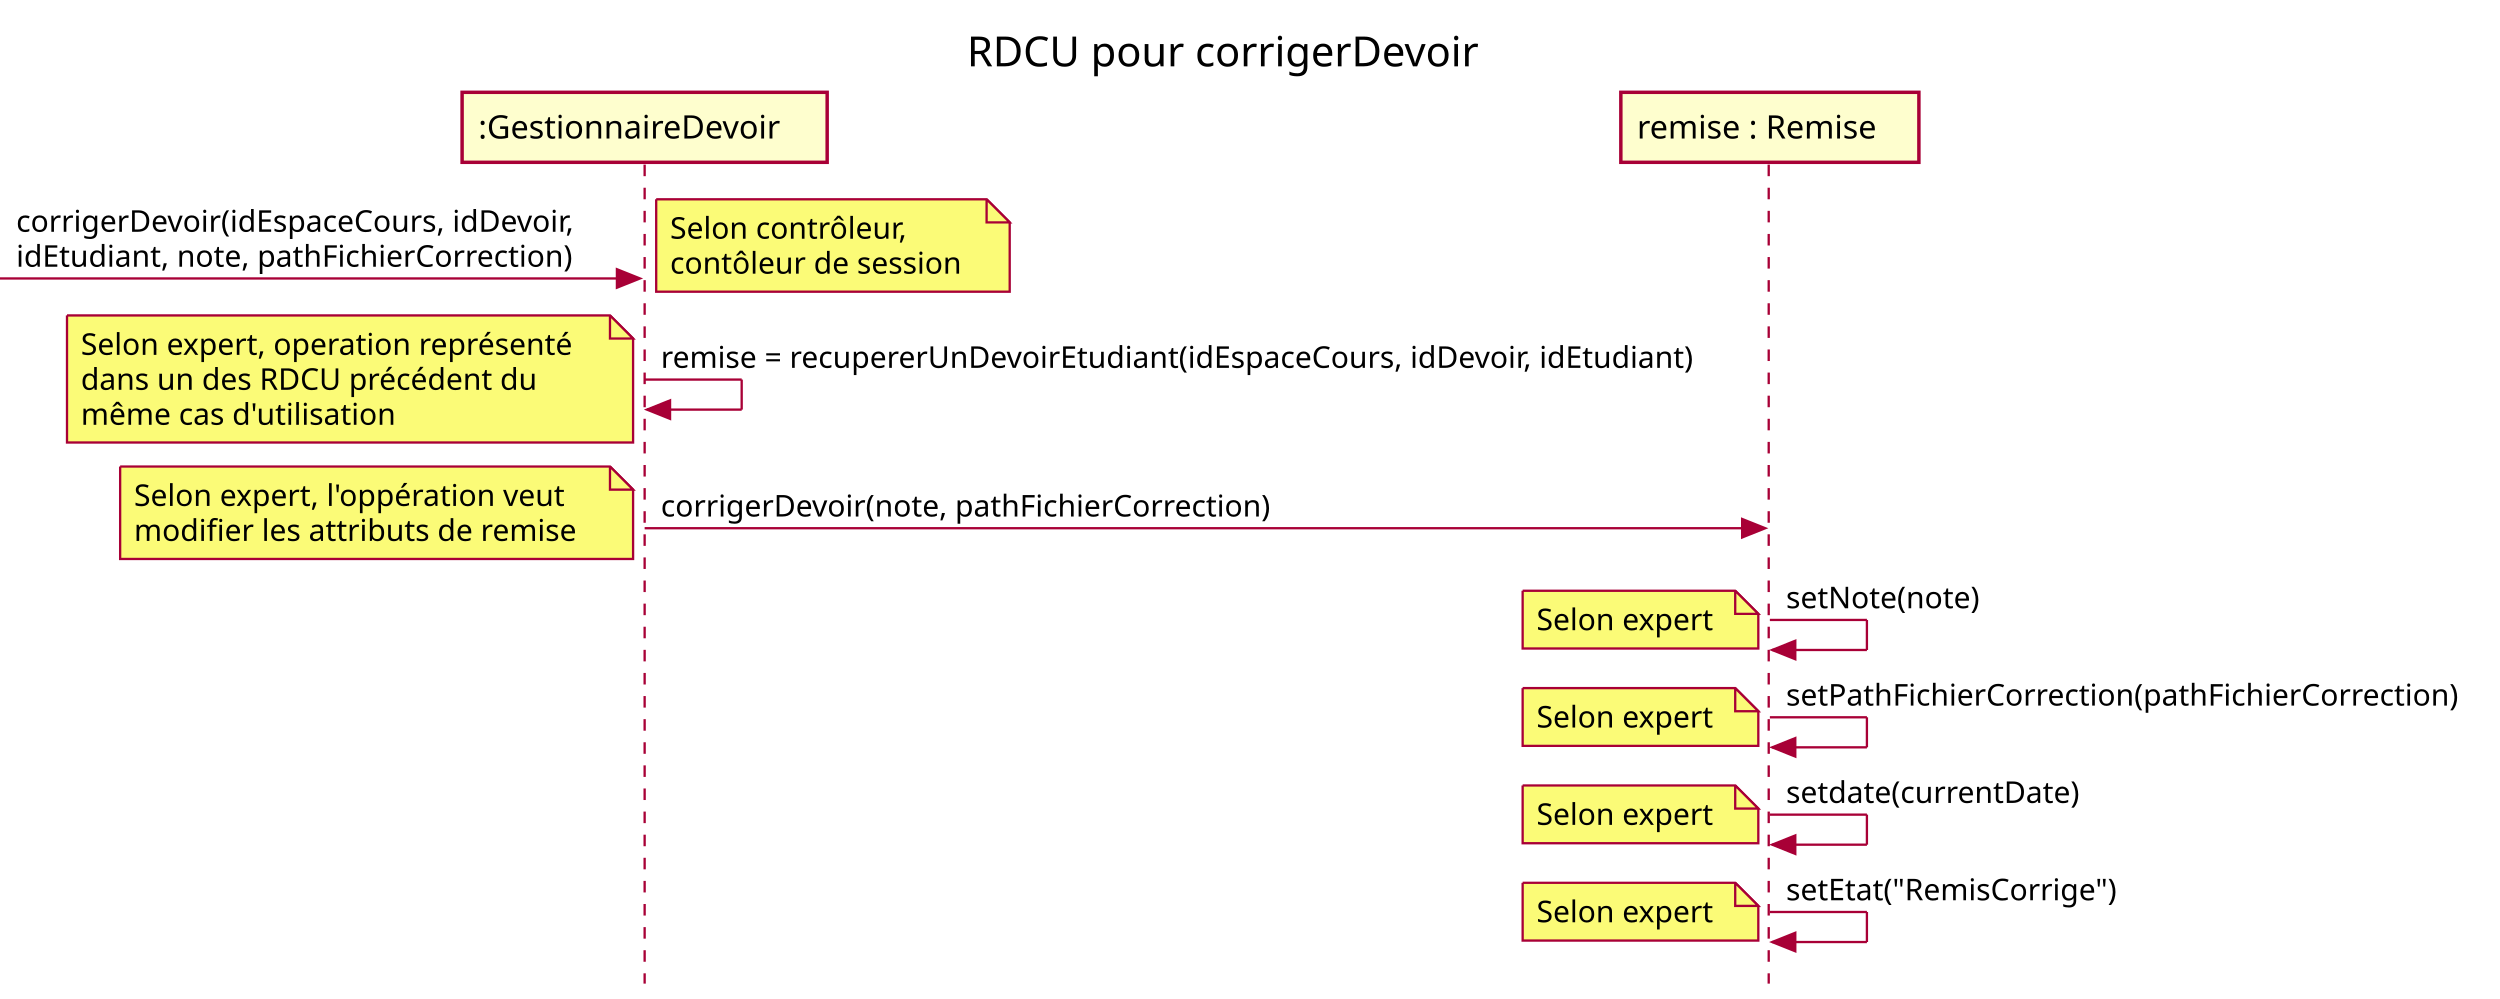
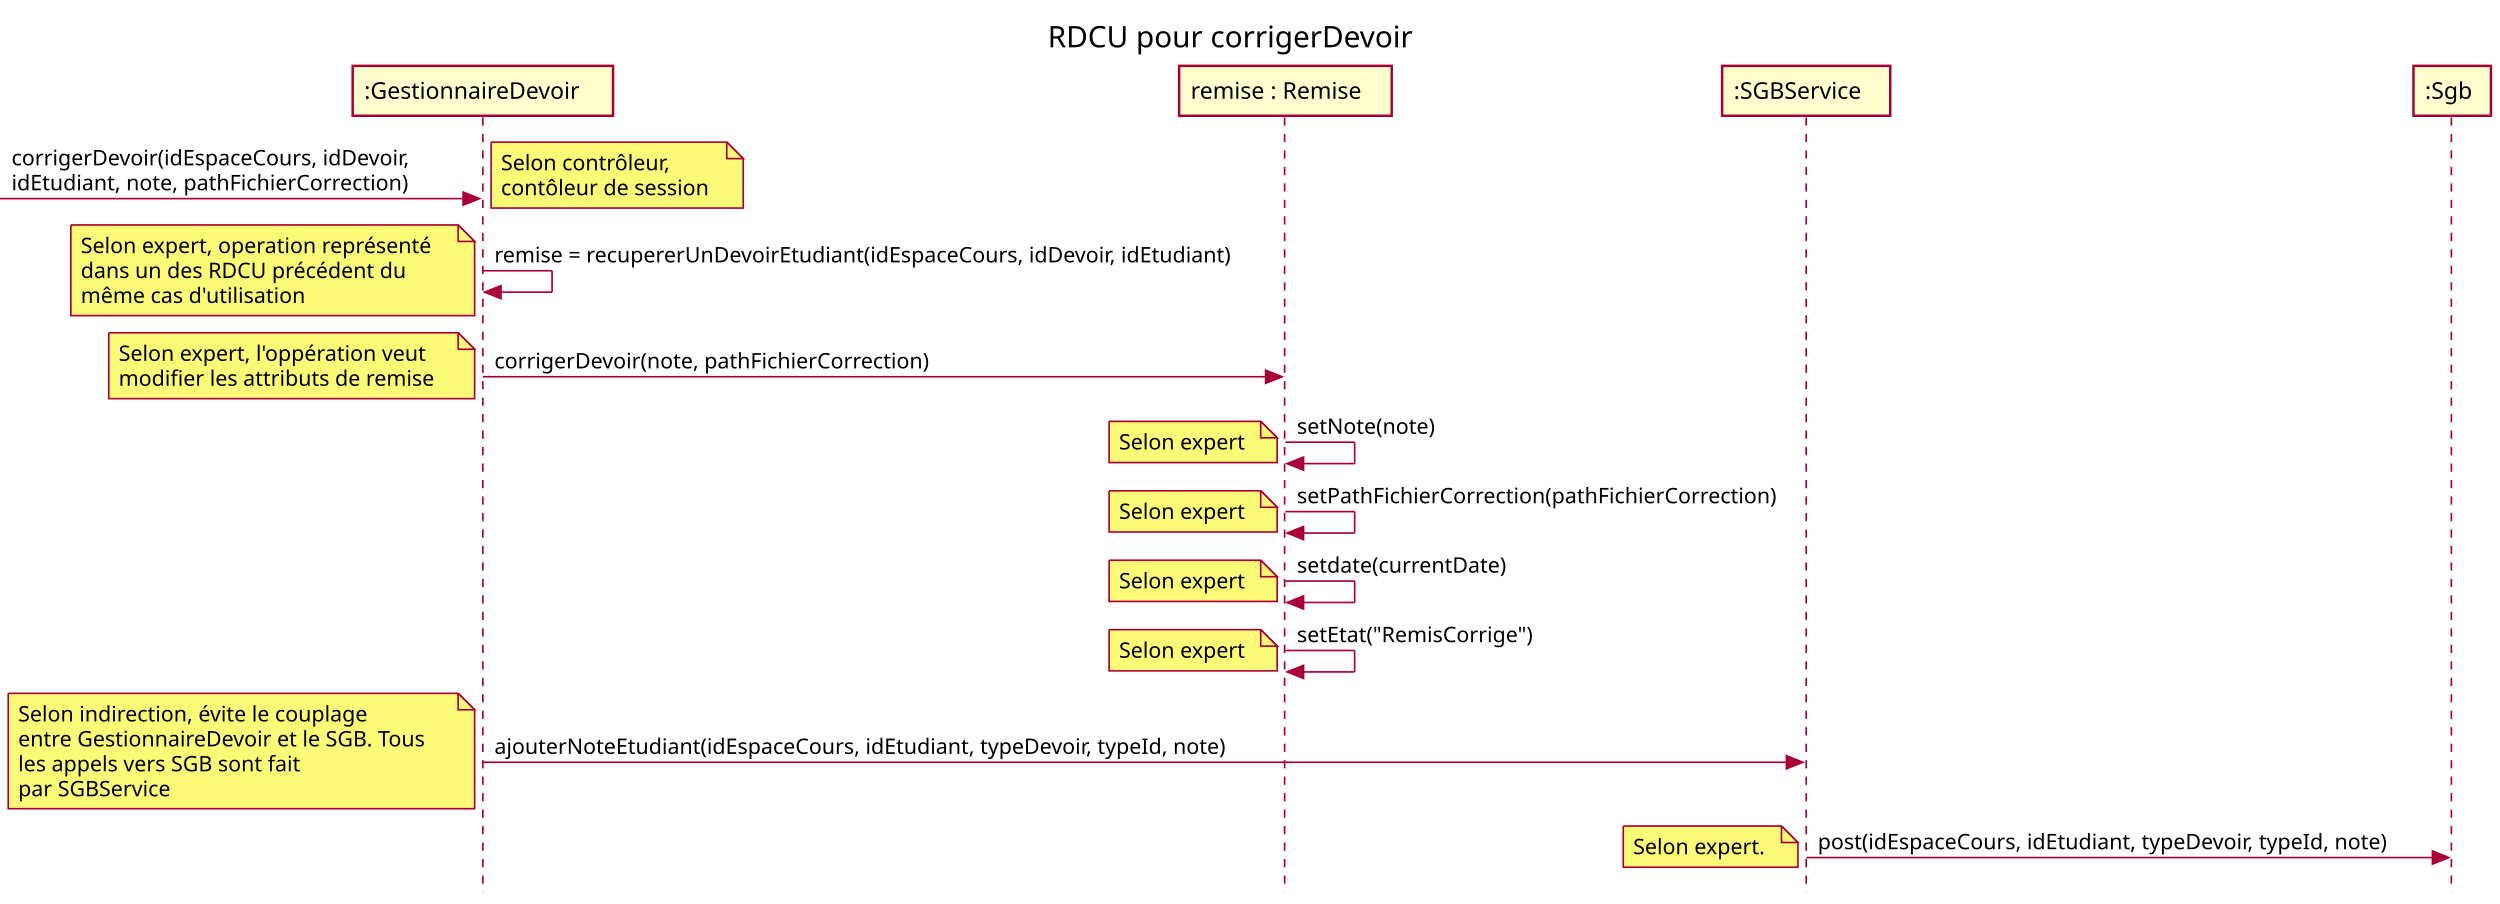
- <svg xmlns="http://www.w3.org/2000/svg" contentScriptType="application/ecmascript" contentStyleType="text/css" height="432px" preserveAspectRatio="none" style="width:1082px;height:432px;background:#FFFFFF;" version="1.1" viewBox="0 0 1082 432" width="1082px" zoomAndPan="magnify">
+ <svg xmlns="http://www.w3.org/2000/svg" contentScriptType="application/ecmascript" contentStyleType="text/css" height="548px" preserveAspectRatio="none" style="width:1517px;height:548px;background:#FFFFFF;" version="1.1" viewBox="0 0 1517 548" width="1517px" zoomAndPan="magnify">
  <defs />
  <g>
-     <text fill="#000000" font-family="Verdana" font-size="18" lengthAdjust="spacing" textLength="245" x="418.5" y="28.708">RDCU pour corrigerDevoir</text>
-     <line style="stroke:#A80036;stroke-width:1.0;stroke-dasharray:5.0,5.0;" x1="279" x2="279" y1="71.25" y2="425.711" />
-     <line style="stroke:#A80036;stroke-width:1.0;stroke-dasharray:5.0,5.0;" x1="765.5" x2="765.5" y1="71.25" y2="425.711" />
-     <rect fill="#FEFECE" height="30.297" style="stroke:#A80036;stroke-width:1.5;" width="158" x="200" y="39.953" />
-     <text fill="#000000" font-family="Verdana" font-size="14" lengthAdjust="spacing" textLength="144" x="207" y="59.948">:GestionnaireDevoir</text>
-     <rect fill="#FEFECE" height="30.297" style="stroke:#A80036;stroke-width:1.5;" width="129" x="701.5" y="39.953" />
-     <text fill="#000000" font-family="Verdana" font-size="14" lengthAdjust="spacing" textLength="115" x="708.5" y="59.948">remise : Remise</text>
-     <polygon fill="#A80036" points="267,116.516,277,120.516,267,124.516" style="stroke:#A80036;stroke-width:1.0;" />
-     <line style="stroke:#A80036;stroke-width:1.0;" x1="0" x2="273" y1="120.516" y2="120.516" />
+     <text fill="#000000" font-family="Verdana" font-size="18" lengthAdjust="spacing" textLength="245" x="635.75" y="28.708">RDCU pour corrigerDevoir</text>
+     <line style="stroke:#A80036;stroke-width:1.0;stroke-dasharray:5.0,5.0;" x1="293" x2="293" y1="71.25" y2="541.375" />
+     <line style="stroke:#A80036;stroke-width:1.0;stroke-dasharray:5.0,5.0;" x1="779.5" x2="779.5" y1="71.25" y2="541.375" />
+     <line style="stroke:#A80036;stroke-width:1.0;stroke-dasharray:5.0,5.0;" x1="1096" x2="1096" y1="71.25" y2="541.375" />
+     <line style="stroke:#A80036;stroke-width:1.0;stroke-dasharray:5.0,5.0;" x1="1487.5" x2="1487.5" y1="71.25" y2="541.375" />
+     <rect fill="#FEFECE" height="30.297" style="stroke:#A80036;stroke-width:1.5;" width="158" x="214" y="39.953" />
+     <text fill="#000000" font-family="Verdana" font-size="14" lengthAdjust="spacing" textLength="144" x="221" y="59.948">:GestionnaireDevoir</text>
+     <rect fill="#FEFECE" height="30.297" style="stroke:#A80036;stroke-width:1.5;" width="129" x="715.5" y="39.953" />
+     <text fill="#000000" font-family="Verdana" font-size="14" lengthAdjust="spacing" textLength="115" x="722.5" y="59.948">remise : Remise</text>
+     <rect fill="#FEFECE" height="30.297" style="stroke:#A80036;stroke-width:1.5;" width="102" x="1045" y="39.953" />
+     <text fill="#000000" font-family="Verdana" font-size="14" lengthAdjust="spacing" textLength="88" x="1052" y="59.948">:SGBService</text>
+     <rect fill="#FEFECE" height="30.297" style="stroke:#A80036;stroke-width:1.5;" width="47" x="1464.5" y="39.953" />
+     <text fill="#000000" font-family="Verdana" font-size="14" lengthAdjust="spacing" textLength="33" x="1471.5" y="59.948">:Sgb</text>
+     <polygon fill="#A80036" points="281,116.516,291,120.516,281,124.516" style="stroke:#A80036;stroke-width:1.0;" />
+     <line style="stroke:#A80036;stroke-width:1.0;" x1="0" x2="287" y1="120.516" y2="120.516" />
    <text fill="#000000" font-family="Verdana" font-size="13" lengthAdjust="spacing" textLength="255" x="7" y="100.317">corrigerDevoir(idEspaceCours, idDevoir,</text>
    <text fill="#000000" font-family="Verdana" font-size="13" lengthAdjust="spacing" textLength="250" x="7" y="115.45">idEtudiant, note, pathFichierCorrection)</text>
-     <path d="M284,86.25 L284,126.25 L437,126.25 L437,96.25 L427,86.25 L284,86.25 " fill="#FBFB77" style="stroke:#A80036;stroke-width:1.0;" />
-     <path d="M427,86.25 L427,96.25 L437,96.25 L427,86.25 " fill="#FBFB77" style="stroke:#A80036;stroke-width:1.0;" />
-     <text fill="#000000" font-family="Verdana" font-size="13" lengthAdjust="spacing" textLength="108" x="290" y="103.317">Selon contrôleur,</text>
-     <text fill="#000000" font-family="Verdana" font-size="13" lengthAdjust="spacing" textLength="132" x="290" y="118.45">contôleur de session</text>
-     <line style="stroke:#A80036;stroke-width:1.0;" x1="279" x2="321" y1="164.281" y2="164.281" />
-     <line style="stroke:#A80036;stroke-width:1.0;" x1="321" x2="321" y1="164.281" y2="177.281" />
-     <line style="stroke:#A80036;stroke-width:1.0;" x1="280" x2="321" y1="177.281" y2="177.281" />
-     <polygon fill="#A80036" points="290,173.281,280,177.281,290,181.281" style="stroke:#A80036;stroke-width:1.0;" />
-     <text fill="#000000" font-family="Verdana" font-size="13" lengthAdjust="spacing" textLength="473" x="286" y="159.215">remise = recupererUnDevoirEtudiant(idEspaceCours, idDevoir, idEtudiant)</text>
-     <path d="M29,136.516 L29,191.516 L274,191.516 L274,146.516 L264,136.516 L29,136.516 " fill="#FBFB77" style="stroke:#A80036;stroke-width:1.0;" />
-     <path d="M264,136.516 L264,146.516 L274,146.516 L264,136.516 " fill="#FBFB77" style="stroke:#A80036;stroke-width:1.0;" />
-     <text fill="#000000" font-family="Verdana" font-size="13" lengthAdjust="spacing" textLength="224" x="35" y="153.583">Selon expert, operation représenté</text>
-     <text fill="#000000" font-family="Verdana" font-size="13" lengthAdjust="spacing" textLength="208" x="35" y="168.715">dans un des RDCU précédent du</text>
-     <text fill="#000000" font-family="Verdana" font-size="13" lengthAdjust="spacing" textLength="144" x="35" y="183.848">même cas d'utilisation</text>
-     <polygon fill="#A80036" points="754,224.613,764,228.613,754,232.613" style="stroke:#A80036;stroke-width:1.0;" />
-     <line style="stroke:#A80036;stroke-width:1.0;" x1="279" x2="760" y1="228.613" y2="228.613" />
-     <text fill="#000000" font-family="Verdana" font-size="13" lengthAdjust="spacing" textLength="274" x="286" y="223.547">corrigerDevoir(note, pathFichierCorrection)</text>
-     <path d="M52,201.914 L52,241.914 L274,241.914 L274,211.914 L264,201.914 L52,201.914 " fill="#FBFB77" style="stroke:#A80036;stroke-width:1.0;" />
-     <path d="M264,201.914 L264,211.914 L274,211.914 L264,201.914 " fill="#FBFB77" style="stroke:#A80036;stroke-width:1.0;" />
-     <text fill="#000000" font-family="Verdana" font-size="13" lengthAdjust="spacing" textLength="197" x="58" y="218.981">Selon expert, l'oppération veut</text>
-     <text fill="#000000" font-family="Verdana" font-size="13" lengthAdjust="spacing" textLength="201" x="58" y="234.114">modifier les attributs de remise</text>
-     <line style="stroke:#A80036;stroke-width:1.0;" x1="766" x2="808" y1="268.312" y2="268.312" />
-     <line style="stroke:#A80036;stroke-width:1.0;" x1="808" x2="808" y1="268.312" y2="281.312" />
-     <line style="stroke:#A80036;stroke-width:1.0;" x1="767" x2="808" y1="281.312" y2="281.312" />
-     <polygon fill="#A80036" points="777,277.312,767,281.312,777,285.312" style="stroke:#A80036;stroke-width:1.0;" />
-     <text fill="#000000" font-family="Verdana" font-size="13" lengthAdjust="spacing" textLength="89" x="773" y="263.247">setNote(note)</text>
-     <path d="M659,255.68 L659,280.68 L761,280.68 L761,265.68 L751,255.68 L659,255.68 " fill="#FBFB77" style="stroke:#A80036;stroke-width:1.0;" />
-     <path d="M751,255.68 L751,265.68 L761,265.68 L751,255.68 " fill="#FBFB77" style="stroke:#A80036;stroke-width:1.0;" />
-     <text fill="#000000" font-family="Verdana" font-size="13" lengthAdjust="spacing" textLength="81" x="665" y="272.747">Selon expert</text>
-     <line style="stroke:#A80036;stroke-width:1.0;" x1="766" x2="808" y1="310.445" y2="310.445" />
-     <line style="stroke:#A80036;stroke-width:1.0;" x1="808" x2="808" y1="310.445" y2="323.445" />
-     <line style="stroke:#A80036;stroke-width:1.0;" x1="767" x2="808" y1="323.445" y2="323.445" />
-     <polygon fill="#A80036" points="777,319.445,767,323.445,777,327.445" style="stroke:#A80036;stroke-width:1.0;" />
-     <text fill="#000000" font-family="Verdana" font-size="13" lengthAdjust="spacing" textLength="302" x="773" y="305.379">setPathFichierCorrection(pathFichierCorrection)</text>
-     <path d="M659,297.812 L659,322.812 L761,322.812 L761,307.812 L751,297.812 L659,297.812 " fill="#FBFB77" style="stroke:#A80036;stroke-width:1.0;" />
-     <path d="M751,297.812 L751,307.812 L761,307.812 L751,297.812 " fill="#FBFB77" style="stroke:#A80036;stroke-width:1.0;" />
-     <text fill="#000000" font-family="Verdana" font-size="13" lengthAdjust="spacing" textLength="81" x="665" y="314.879">Selon expert</text>
-     <line style="stroke:#A80036;stroke-width:1.0;" x1="766" x2="808" y1="352.578" y2="352.578" />
-     <line style="stroke:#A80036;stroke-width:1.0;" x1="808" x2="808" y1="352.578" y2="365.578" />
-     <line style="stroke:#A80036;stroke-width:1.0;" x1="767" x2="808" y1="365.578" y2="365.578" />
-     <polygon fill="#A80036" points="777,361.578,767,365.578,777,369.578" style="stroke:#A80036;stroke-width:1.0;" />
-     <text fill="#000000" font-family="Verdana" font-size="13" lengthAdjust="spacing" textLength="136" x="773" y="347.512">setdate(currentDate)</text>
-     <path d="M659,339.945 L659,364.945 L761,364.945 L761,349.945 L751,339.945 L659,339.945 " fill="#FBFB77" style="stroke:#A80036;stroke-width:1.0;" />
-     <path d="M751,339.945 L751,349.945 L761,349.945 L751,339.945 " fill="#FBFB77" style="stroke:#A80036;stroke-width:1.0;" />
-     <text fill="#000000" font-family="Verdana" font-size="13" lengthAdjust="spacing" textLength="81" x="665" y="357.012">Selon expert</text>
-     <line style="stroke:#A80036;stroke-width:1.0;" x1="766" x2="808" y1="394.711" y2="394.711" />
-     <line style="stroke:#A80036;stroke-width:1.0;" x1="808" x2="808" y1="394.711" y2="407.711" />
-     <line style="stroke:#A80036;stroke-width:1.0;" x1="767" x2="808" y1="407.711" y2="407.711" />
-     <polygon fill="#A80036" points="777,403.711,767,407.711,777,411.711" style="stroke:#A80036;stroke-width:1.0;" />
-     <text fill="#000000" font-family="Verdana" font-size="13" lengthAdjust="spacing" textLength="152" x="773" y="389.645">setEtat("RemisCorrige")</text>
-     <path d="M659,382.078 L659,407.078 L761,407.078 L761,392.078 L751,382.078 L659,382.078 " fill="#FBFB77" style="stroke:#A80036;stroke-width:1.0;" />
-     <path d="M751,382.078 L751,392.078 L761,392.078 L751,382.078 " fill="#FBFB77" style="stroke:#A80036;stroke-width:1.0;" />
-     <text fill="#000000" font-family="Verdana" font-size="13" lengthAdjust="spacing" textLength="81" x="665" y="399.145">Selon expert</text>
+     <path d="M298,86.25 L298,126.25 L451,126.25 L451,96.25 L441,86.25 L298,86.25 " fill="#FBFB77" style="stroke:#A80036;stroke-width:1.0;" />
+     <path d="M441,86.25 L441,96.25 L451,96.25 L441,86.25 " fill="#FBFB77" style="stroke:#A80036;stroke-width:1.0;" />
+     <text fill="#000000" font-family="Verdana" font-size="13" lengthAdjust="spacing" textLength="108" x="304" y="103.317">Selon contrôleur,</text>
+     <text fill="#000000" font-family="Verdana" font-size="13" lengthAdjust="spacing" textLength="132" x="304" y="118.45">contôleur de session</text>
+     <line style="stroke:#A80036;stroke-width:1.0;" x1="293" x2="335" y1="164.281" y2="164.281" />
+     <line style="stroke:#A80036;stroke-width:1.0;" x1="335" x2="335" y1="164.281" y2="177.281" />
+     <line style="stroke:#A80036;stroke-width:1.0;" x1="294" x2="335" y1="177.281" y2="177.281" />
+     <polygon fill="#A80036" points="304,173.281,294,177.281,304,181.281" style="stroke:#A80036;stroke-width:1.0;" />
+     <text fill="#000000" font-family="Verdana" font-size="13" lengthAdjust="spacing" textLength="473" x="300" y="159.215">remise = recupererUnDevoirEtudiant(idEspaceCours, idDevoir, idEtudiant)</text>
+     <path d="M43,136.516 L43,191.516 L288,191.516 L288,146.516 L278,136.516 L43,136.516 " fill="#FBFB77" style="stroke:#A80036;stroke-width:1.0;" />
+     <path d="M278,136.516 L278,146.516 L288,146.516 L278,136.516 " fill="#FBFB77" style="stroke:#A80036;stroke-width:1.0;" />
+     <text fill="#000000" font-family="Verdana" font-size="13" lengthAdjust="spacing" textLength="224" x="49" y="153.583">Selon expert, operation représenté</text>
+     <text fill="#000000" font-family="Verdana" font-size="13" lengthAdjust="spacing" textLength="208" x="49" y="168.715">dans un des RDCU précédent du</text>
+     <text fill="#000000" font-family="Verdana" font-size="13" lengthAdjust="spacing" textLength="144" x="49" y="183.848">même cas d'utilisation</text>
+     <polygon fill="#A80036" points="768,224.613,778,228.613,768,232.613" style="stroke:#A80036;stroke-width:1.0;" />
+     <line style="stroke:#A80036;stroke-width:1.0;" x1="293" x2="774" y1="228.613" y2="228.613" />
+     <text fill="#000000" font-family="Verdana" font-size="13" lengthAdjust="spacing" textLength="274" x="300" y="223.547">corrigerDevoir(note, pathFichierCorrection)</text>
+     <path d="M66,201.914 L66,241.914 L288,241.914 L288,211.914 L278,201.914 L66,201.914 " fill="#FBFB77" style="stroke:#A80036;stroke-width:1.0;" />
+     <path d="M278,201.914 L278,211.914 L288,211.914 L278,201.914 " fill="#FBFB77" style="stroke:#A80036;stroke-width:1.0;" />
+     <text fill="#000000" font-family="Verdana" font-size="13" lengthAdjust="spacing" textLength="197" x="72" y="218.981">Selon expert, l'oppération veut</text>
+     <text fill="#000000" font-family="Verdana" font-size="13" lengthAdjust="spacing" textLength="201" x="72" y="234.114">modifier les attributs de remise</text>
+     <line style="stroke:#A80036;stroke-width:1.0;" x1="780" x2="822" y1="268.312" y2="268.312" />
+     <line style="stroke:#A80036;stroke-width:1.0;" x1="822" x2="822" y1="268.312" y2="281.312" />
+     <line style="stroke:#A80036;stroke-width:1.0;" x1="781" x2="822" y1="281.312" y2="281.312" />
+     <polygon fill="#A80036" points="791,277.312,781,281.312,791,285.312" style="stroke:#A80036;stroke-width:1.0;" />
+     <text fill="#000000" font-family="Verdana" font-size="13" lengthAdjust="spacing" textLength="89" x="787" y="263.247">setNote(note)</text>
+     <path d="M673,255.68 L673,280.68 L775,280.68 L775,265.68 L765,255.68 L673,255.68 " fill="#FBFB77" style="stroke:#A80036;stroke-width:1.0;" />
+     <path d="M765,255.68 L765,265.68 L775,265.68 L765,255.68 " fill="#FBFB77" style="stroke:#A80036;stroke-width:1.0;" />
+     <text fill="#000000" font-family="Verdana" font-size="13" lengthAdjust="spacing" textLength="81" x="679" y="272.747">Selon expert</text>
+     <line style="stroke:#A80036;stroke-width:1.0;" x1="780" x2="822" y1="310.445" y2="310.445" />
+     <line style="stroke:#A80036;stroke-width:1.0;" x1="822" x2="822" y1="310.445" y2="323.445" />
+     <line style="stroke:#A80036;stroke-width:1.0;" x1="781" x2="822" y1="323.445" y2="323.445" />
+     <polygon fill="#A80036" points="791,319.445,781,323.445,791,327.445" style="stroke:#A80036;stroke-width:1.0;" />
+     <text fill="#000000" font-family="Verdana" font-size="13" lengthAdjust="spacing" textLength="302" x="787" y="305.379">setPathFichierCorrection(pathFichierCorrection)</text>
+     <path d="M673,297.812 L673,322.812 L775,322.812 L775,307.812 L765,297.812 L673,297.812 " fill="#FBFB77" style="stroke:#A80036;stroke-width:1.0;" />
+     <path d="M765,297.812 L765,307.812 L775,307.812 L765,297.812 " fill="#FBFB77" style="stroke:#A80036;stroke-width:1.0;" />
+     <text fill="#000000" font-family="Verdana" font-size="13" lengthAdjust="spacing" textLength="81" x="679" y="314.879">Selon expert</text>
+     <line style="stroke:#A80036;stroke-width:1.0;" x1="780" x2="822" y1="352.578" y2="352.578" />
+     <line style="stroke:#A80036;stroke-width:1.0;" x1="822" x2="822" y1="352.578" y2="365.578" />
+     <line style="stroke:#A80036;stroke-width:1.0;" x1="781" x2="822" y1="365.578" y2="365.578" />
+     <polygon fill="#A80036" points="791,361.578,781,365.578,791,369.578" style="stroke:#A80036;stroke-width:1.0;" />
+     <text fill="#000000" font-family="Verdana" font-size="13" lengthAdjust="spacing" textLength="136" x="787" y="347.512">setdate(currentDate)</text>
+     <path d="M673,339.945 L673,364.945 L775,364.945 L775,349.945 L765,339.945 L673,339.945 " fill="#FBFB77" style="stroke:#A80036;stroke-width:1.0;" />
+     <path d="M765,339.945 L765,349.945 L775,349.945 L765,339.945 " fill="#FBFB77" style="stroke:#A80036;stroke-width:1.0;" />
+     <text fill="#000000" font-family="Verdana" font-size="13" lengthAdjust="spacing" textLength="81" x="679" y="357.012">Selon expert</text>
+     <line style="stroke:#A80036;stroke-width:1.0;" x1="780" x2="822" y1="394.711" y2="394.711" />
+     <line style="stroke:#A80036;stroke-width:1.0;" x1="822" x2="822" y1="394.711" y2="407.711" />
+     <line style="stroke:#A80036;stroke-width:1.0;" x1="781" x2="822" y1="407.711" y2="407.711" />
+     <polygon fill="#A80036" points="791,403.711,781,407.711,791,411.711" style="stroke:#A80036;stroke-width:1.0;" />
+     <text fill="#000000" font-family="Verdana" font-size="13" lengthAdjust="spacing" textLength="152" x="787" y="389.645">setEtat("RemisCorrige")</text>
+     <path d="M673,382.078 L673,407.078 L775,407.078 L775,392.078 L765,382.078 L673,382.078 " fill="#FBFB77" style="stroke:#A80036;stroke-width:1.0;" />
+     <path d="M765,382.078 L765,392.078 L775,392.078 L765,382.078 " fill="#FBFB77" style="stroke:#A80036;stroke-width:1.0;" />
+     <text fill="#000000" font-family="Verdana" font-size="13" lengthAdjust="spacing" textLength="81" x="679" y="399.145">Selon expert</text>
+     <polygon fill="#A80036" points="1084,458.543,1094,462.543,1084,466.543" style="stroke:#A80036;stroke-width:1.0;" />
+     <line style="stroke:#A80036;stroke-width:1.0;" x1="293" x2="1090" y1="462.543" y2="462.543" />
+     <text fill="#000000" font-family="Verdana" font-size="13" lengthAdjust="spacing" textLength="468" x="300" y="457.477">ajouterNoteEtudiant(idEspaceCours, idEtudiant, typeDevoir, typeId, note)</text>
+     <path d="M5,420.711 L5,490.711 L288,490.711 L288,430.711 L278,420.711 L5,420.711 " fill="#FBFB77" style="stroke:#A80036;stroke-width:1.0;" />
+     <path d="M278,420.711 L278,430.711 L288,430.711 L278,420.711 " fill="#FBFB77" style="stroke:#A80036;stroke-width:1.0;" />
+     <text fill="#000000" font-family="Verdana" font-size="13" lengthAdjust="spacing" textLength="222" x="11" y="437.778">Selon indirection, évite le couplage</text>
+     <text fill="#000000" font-family="Verdana" font-size="13" lengthAdjust="spacing" textLength="262" x="11" y="452.911">entre GestionnaireDevoir et le SGB. Tous</text>
+     <text fill="#000000" font-family="Verdana" font-size="13" lengthAdjust="spacing" textLength="183" x="11" y="468.043">les appels vers SGB sont fait</text>
+     <text fill="#000000" font-family="Verdana" font-size="13" lengthAdjust="spacing" textLength="98" x="11" y="483.176">par SGBService</text>
+     <polygon fill="#A80036" points="1476,516.375,1486,520.375,1476,524.375" style="stroke:#A80036;stroke-width:1.0;" />
+     <line style="stroke:#A80036;stroke-width:1.0;" x1="1096" x2="1482" y1="520.375" y2="520.375" />
+     <text fill="#000000" font-family="Verdana" font-size="13" lengthAdjust="spacing" textLength="368" x="1103" y="515.309">post(idEspaceCours, idEtudiant, typeDevoir, typeId, note)</text>
+     <path d="M985,501.242 L985,526.242 L1091,526.242 L1091,511.242 L1081,501.242 L985,501.242 " fill="#FBFB77" style="stroke:#A80036;stroke-width:1.0;" />
+     <path d="M1081,501.242 L1081,511.242 L1091,511.242 L1081,501.242 " fill="#FBFB77" style="stroke:#A80036;stroke-width:1.0;" />
+     <text fill="#000000" font-family="Verdana" font-size="13" lengthAdjust="spacing" textLength="85" x="991" y="518.309">Selon expert.</text>
  </g>
</svg>
